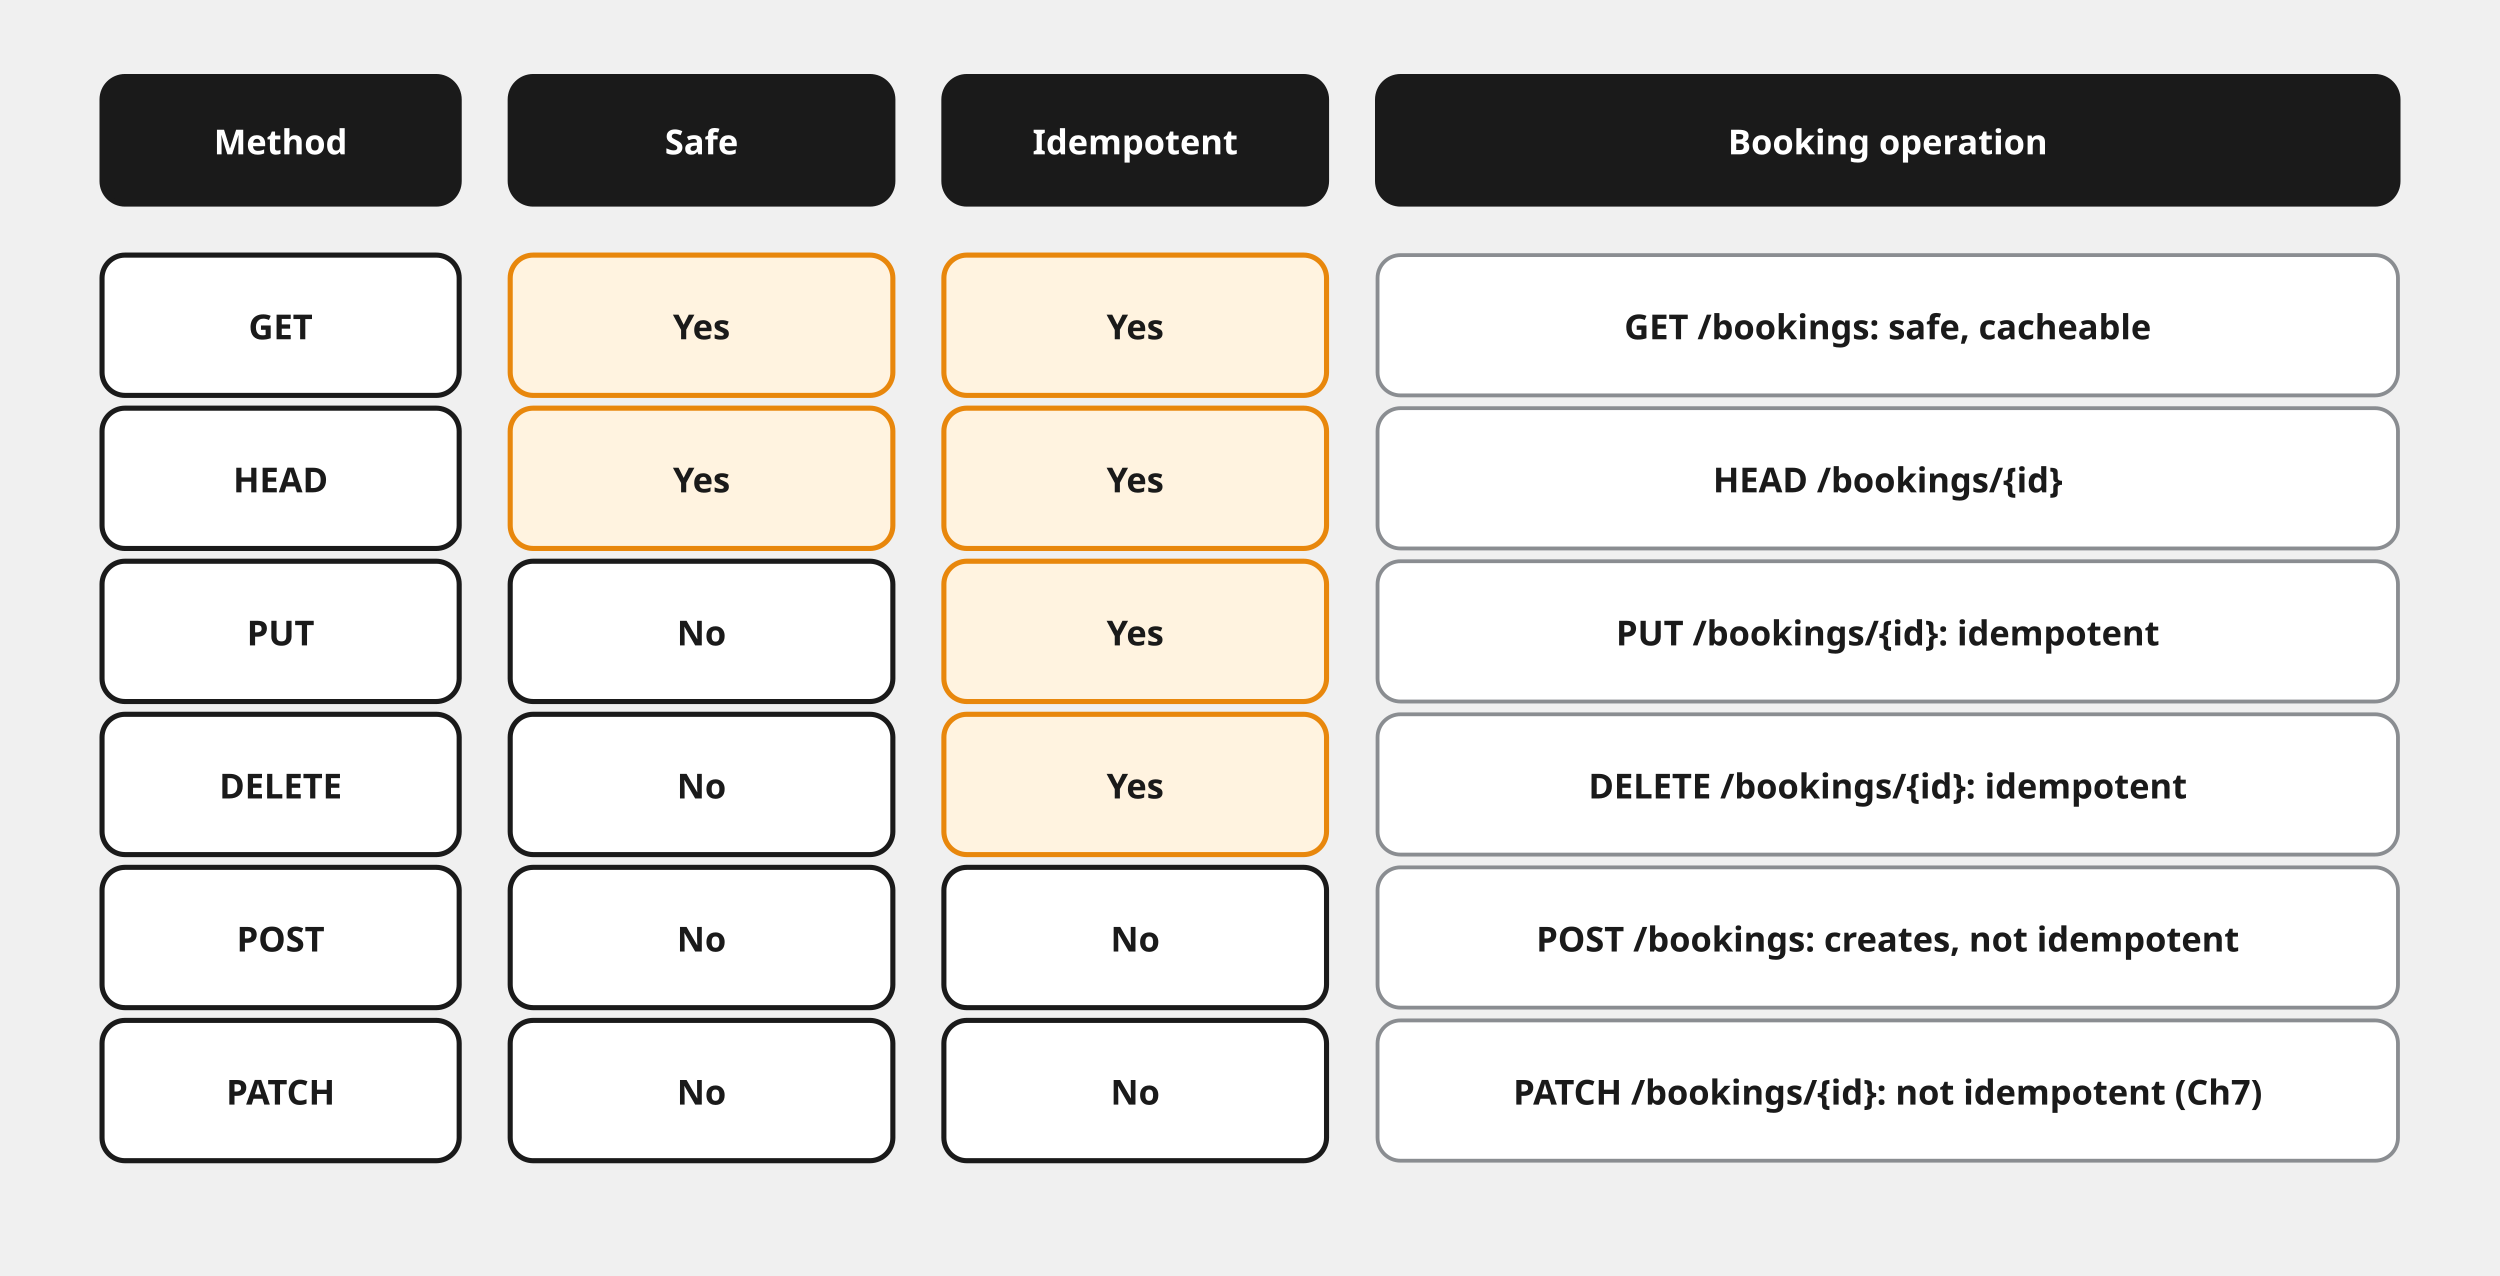
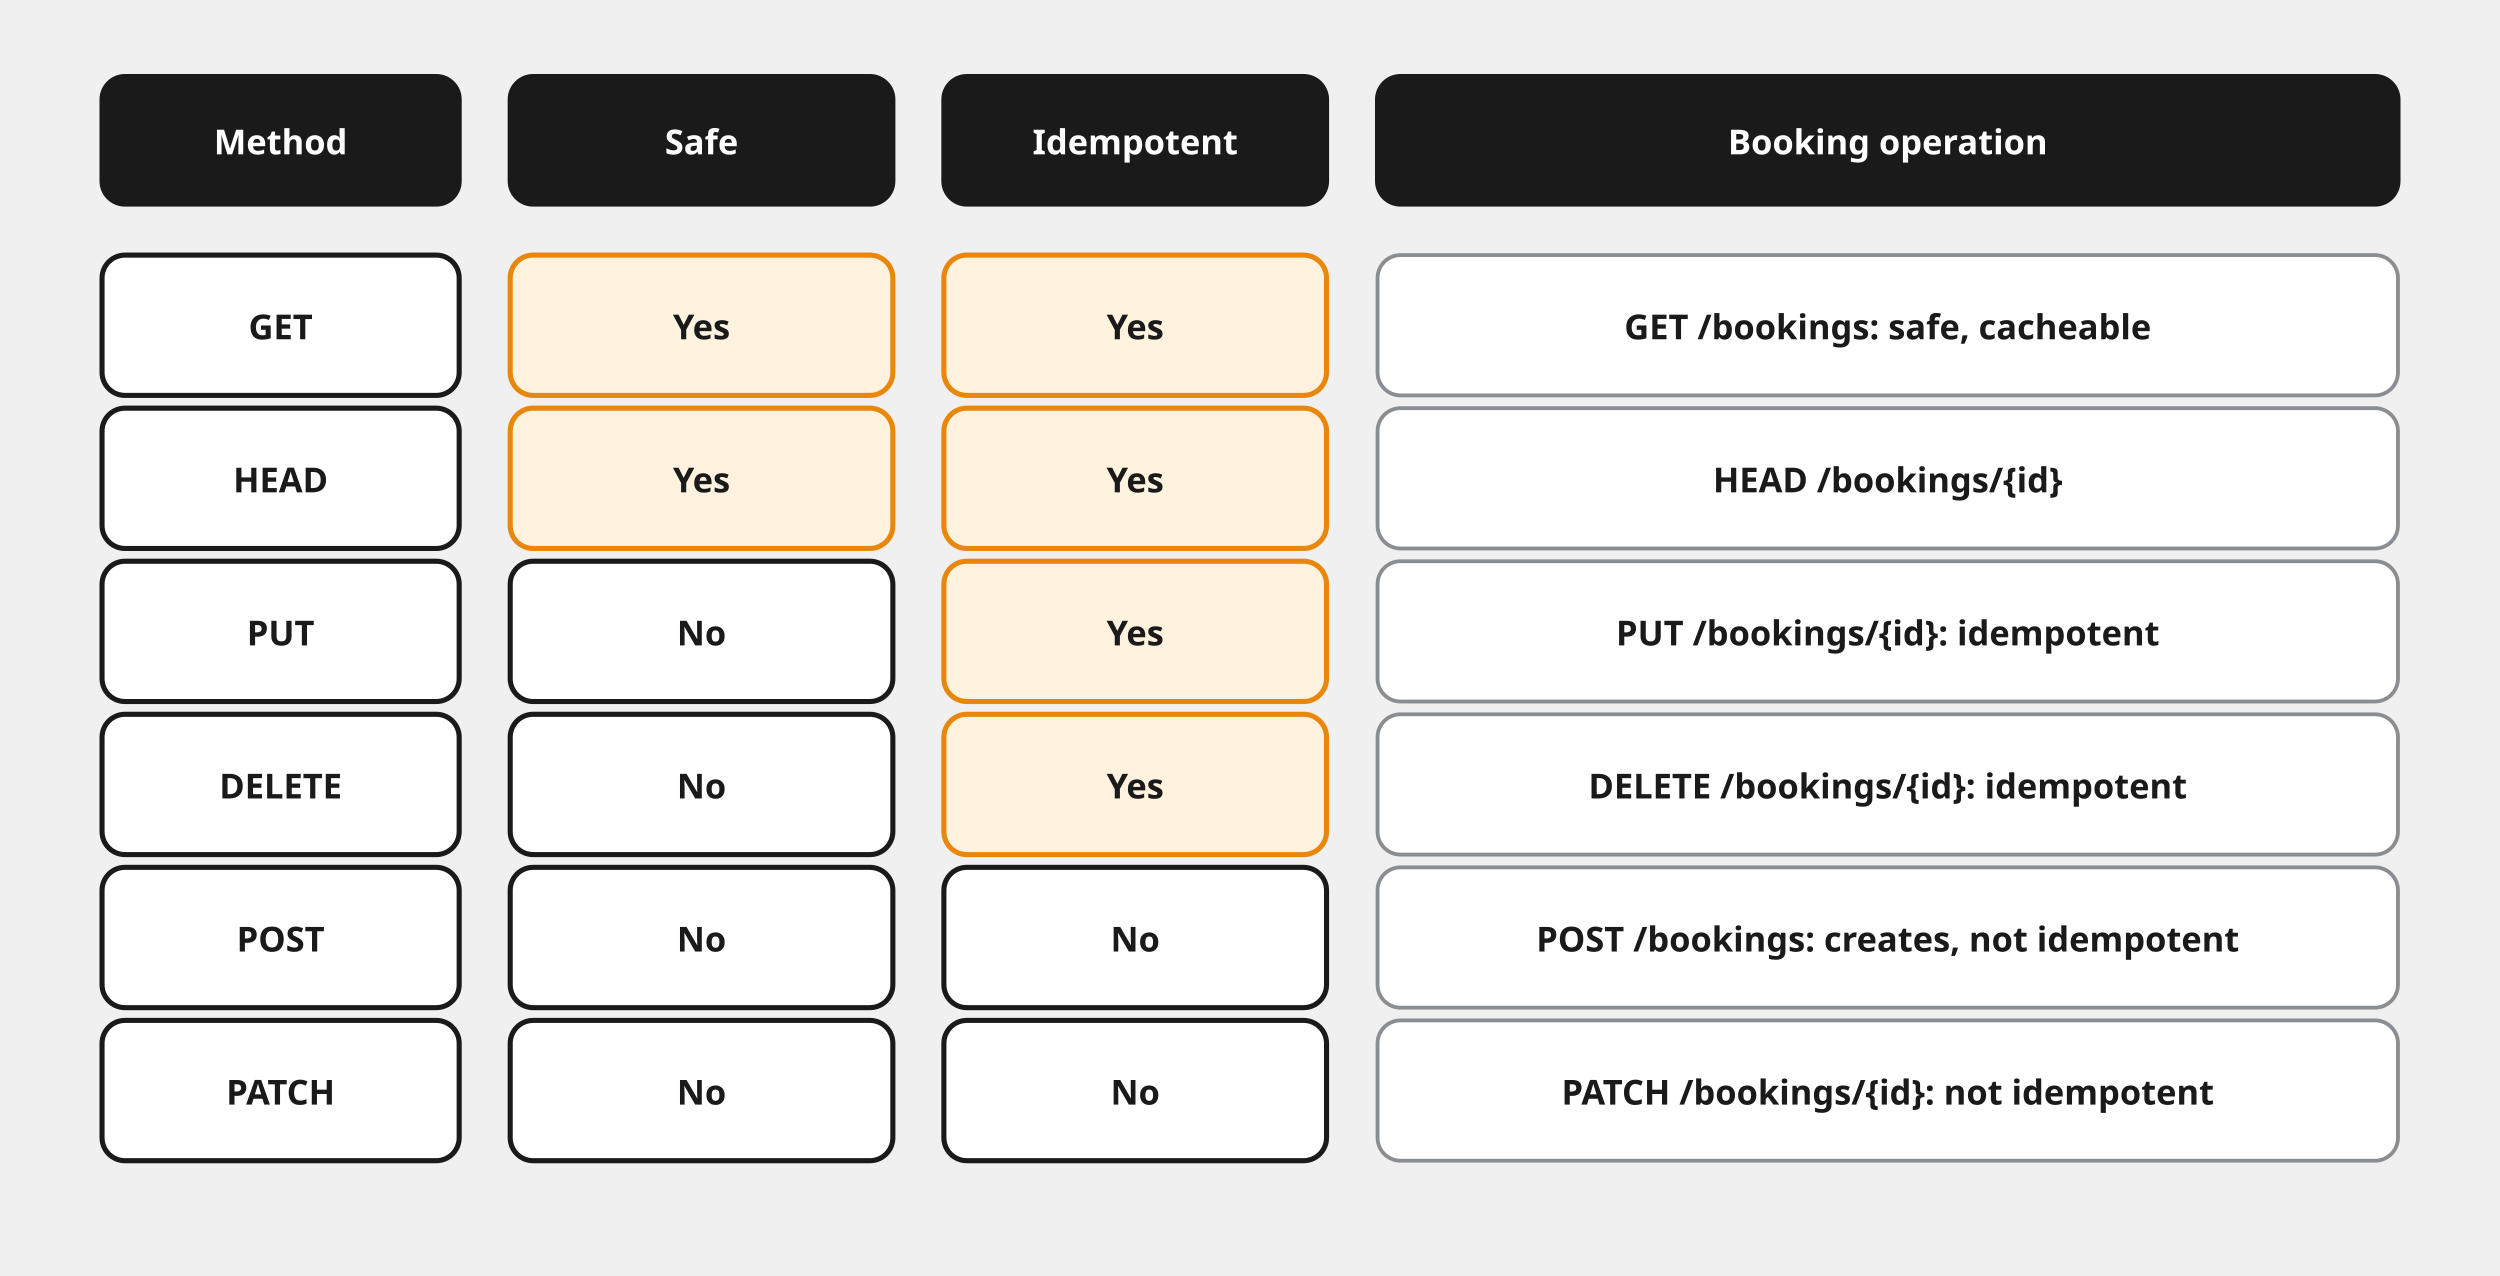
<svg xmlns="http://www.w3.org/2000/svg" viewBox="0 0 980 500" font-family="'Red Hat Text', system-ui, sans-serif" role="img">
  <defs>
    <marker id="a" viewBox="0 0 10 10" refX="8.5" refY="5" markerWidth="9" markerHeight="9" orient="auto-start-reverse">
      <path d="M0,0 L10,5 L0,10 z" fill="#555" />
    </marker>
    <marker id="am" viewBox="0 0 10 10" refX="8.5" refY="5" markerWidth="9" markerHeight="9" orient="auto-start-reverse">
      <path d="M0,0 L10,5 L0,10 z" fill="#e8870c" />
    </marker>
  </defs>
  <rect x="40" y="30" width="140" height="50" rx="9" fill="#1a1a1a" stroke="#1a1a1a" stroke-width="2" />
  <text x="110.0" y="60.5" font-size="13.5" font-weight="700" fill="#ffffff" text-anchor="middle">Method</text>
  <rect x="200" y="30" width="150" height="50" rx="9" fill="#1a1a1a" stroke="#1a1a1a" stroke-width="2" />
  <text x="275.0" y="60.5" font-size="13.5" font-weight="700" fill="#ffffff" text-anchor="middle">Safe</text>
  <rect x="370" y="30" width="150" height="50" rx="9" fill="#1a1a1a" stroke="#1a1a1a" stroke-width="2" />
  <text x="445.0" y="60.5" font-size="13.5" font-weight="700" fill="#ffffff" text-anchor="middle">Idempotent</text>
  <rect x="540" y="30" width="400" height="50" rx="9" fill="#1a1a1a" stroke="#1a1a1a" stroke-width="2" />
  <text x="740.0" y="60.5" font-size="13.5" font-weight="700" fill="#ffffff" text-anchor="middle">Booking operation</text>
  <rect x="40" y="100" width="140" height="55" rx="9" fill="#ffffff" stroke="#1a1a1a" stroke-width="2" />
  <text x="110.0" y="133.0" font-size="13.5" font-weight="700" fill="#1a1a1a" text-anchor="middle">GET</text>
  <rect x="200" y="100" width="150" height="55" rx="9" fill="#fff3e0" stroke="#e8870c" stroke-width="2" />
  <text x="275.0" y="133.0" font-size="13.5" font-weight="700" fill="#1a1a1a" text-anchor="middle">Yes</text>
  <rect x="370" y="100" width="150" height="55" rx="9" fill="#fff3e0" stroke="#e8870c" stroke-width="2" />
  <text x="445.0" y="133.0" font-size="13.5" font-weight="700" fill="#1a1a1a" text-anchor="middle">Yes</text>
  <rect x="540" y="100" width="400" height="55" rx="9" fill="#ffffff" stroke="#8a8d91" stroke-width="1.5" />
  <text x="740.0" y="133.0" font-size="13.5" font-weight="700" fill="#1a1a1a" text-anchor="middle">GET /bookings: safe, cacheable</text>
  <rect x="40" y="160" width="140" height="55" rx="9" fill="#ffffff" stroke="#1a1a1a" stroke-width="2" />
  <text x="110.0" y="193.0" font-size="13.5" font-weight="700" fill="#1a1a1a" text-anchor="middle">HEAD</text>
  <rect x="200" y="160" width="150" height="55" rx="9" fill="#fff3e0" stroke="#e8870c" stroke-width="2" />
  <text x="275.0" y="193.0" font-size="13.5" font-weight="700" fill="#1a1a1a" text-anchor="middle">Yes</text>
  <rect x="370" y="160" width="150" height="55" rx="9" fill="#fff3e0" stroke="#e8870c" stroke-width="2" />
  <text x="445.0" y="193.0" font-size="13.5" font-weight="700" fill="#1a1a1a" text-anchor="middle">Yes</text>
  <rect x="540" y="160" width="400" height="55" rx="9" fill="#ffffff" stroke="#8a8d91" stroke-width="1.5" />
  <text x="740.0" y="193.0" font-size="13.5" font-weight="700" fill="#1a1a1a" text-anchor="middle">HEAD /bookings/{id}</text>
  <rect x="40" y="220" width="140" height="55" rx="9" fill="#ffffff" stroke="#1a1a1a" stroke-width="2" />
  <text x="110.0" y="253.0" font-size="13.5" font-weight="700" fill="#1a1a1a" text-anchor="middle">PUT</text>
  <rect x="200" y="220" width="150" height="55" rx="9" fill="#ffffff" stroke="#1a1a1a" stroke-width="2" />
  <text x="275.0" y="253.0" font-size="13.5" font-weight="700" fill="#1a1a1a" text-anchor="middle">No</text>
  <rect x="370" y="220" width="150" height="55" rx="9" fill="#fff3e0" stroke="#e8870c" stroke-width="2" />
  <text x="445.0" y="253.0" font-size="13.5" font-weight="700" fill="#1a1a1a" text-anchor="middle">Yes</text>
  <rect x="540" y="220" width="400" height="55" rx="9" fill="#ffffff" stroke="#8a8d91" stroke-width="1.5" />
  <text x="740.0" y="253.0" font-size="13.5" font-weight="700" fill="#1a1a1a" text-anchor="middle">PUT /bookings/{id}: idempotent</text>
  <rect x="40" y="280" width="140" height="55" rx="9" fill="#ffffff" stroke="#1a1a1a" stroke-width="2" />
  <text x="110.0" y="313.0" font-size="13.5" font-weight="700" fill="#1a1a1a" text-anchor="middle">DELETE</text>
  <rect x="200" y="280" width="150" height="55" rx="9" fill="#ffffff" stroke="#1a1a1a" stroke-width="2" />
  <text x="275.0" y="313.0" font-size="13.5" font-weight="700" fill="#1a1a1a" text-anchor="middle">No</text>
  <rect x="370" y="280" width="150" height="55" rx="9" fill="#fff3e0" stroke="#e8870c" stroke-width="2" />
  <text x="445.0" y="313.0" font-size="13.5" font-weight="700" fill="#1a1a1a" text-anchor="middle">Yes</text>
  <rect x="540" y="280" width="400" height="55" rx="9" fill="#ffffff" stroke="#8a8d91" stroke-width="1.5" />
  <text x="740.0" y="313.0" font-size="13.5" font-weight="700" fill="#1a1a1a" text-anchor="middle">DELETE /bookings/{id}: idempotent</text>
  <rect x="40" y="340" width="140" height="55" rx="9" fill="#ffffff" stroke="#1a1a1a" stroke-width="2" />
  <text x="110.0" y="373.0" font-size="13.5" font-weight="700" fill="#1a1a1a" text-anchor="middle">POST</text>
  <rect x="200" y="340" width="150" height="55" rx="9" fill="#ffffff" stroke="#1a1a1a" stroke-width="2" />
  <text x="275.0" y="373.0" font-size="13.5" font-weight="700" fill="#1a1a1a" text-anchor="middle">No</text>
  <rect x="370" y="340" width="150" height="55" rx="9" fill="#ffffff" stroke="#1a1a1a" stroke-width="2" />
  <text x="445.0" y="373.0" font-size="13.5" font-weight="700" fill="#1a1a1a" text-anchor="middle">No</text>
  <rect x="540" y="340" width="400" height="55" rx="9" fill="#ffffff" stroke="#8a8d91" stroke-width="1.5" />
  <text x="740.0" y="373.0" font-size="13.5" font-weight="700" fill="#1a1a1a" text-anchor="middle">POST /bookings: creates, not idempotent</text>
  <rect x="40" y="400" width="140" height="55" rx="9" fill="#ffffff" stroke="#1a1a1a" stroke-width="2" />
  <text x="110.0" y="433.0" font-size="13.5" font-weight="700" fill="#1a1a1a" text-anchor="middle">PATCH</text>
  <rect x="200" y="400" width="150" height="55" rx="9" fill="#ffffff" stroke="#1a1a1a" stroke-width="2" />
  <text x="275.0" y="433.0" font-size="13.5" font-weight="700" fill="#1a1a1a" text-anchor="middle">No</text>
  <rect x="370" y="400" width="150" height="55" rx="9" fill="#ffffff" stroke="#1a1a1a" stroke-width="2" />
  <text x="445.0" y="433.0" font-size="13.5" font-weight="700" fill="#1a1a1a" text-anchor="middle">No</text>
  <rect x="540" y="400" width="400" height="55" rx="9" fill="#ffffff" stroke="#8a8d91" stroke-width="1.5" />
-   <text x="740.0" y="433.0" font-size="13.5" font-weight="700" fill="#1a1a1a" text-anchor="middle">PATCH /bookings/{id}: not idempotent (Ch7)</text>
+   <text x="740.0" y="433.0" font-size="13.5" font-weight="700" fill="#1a1a1a" text-anchor="middle">PATCH /bookings/{id}: not idempotent</text>
</svg>
